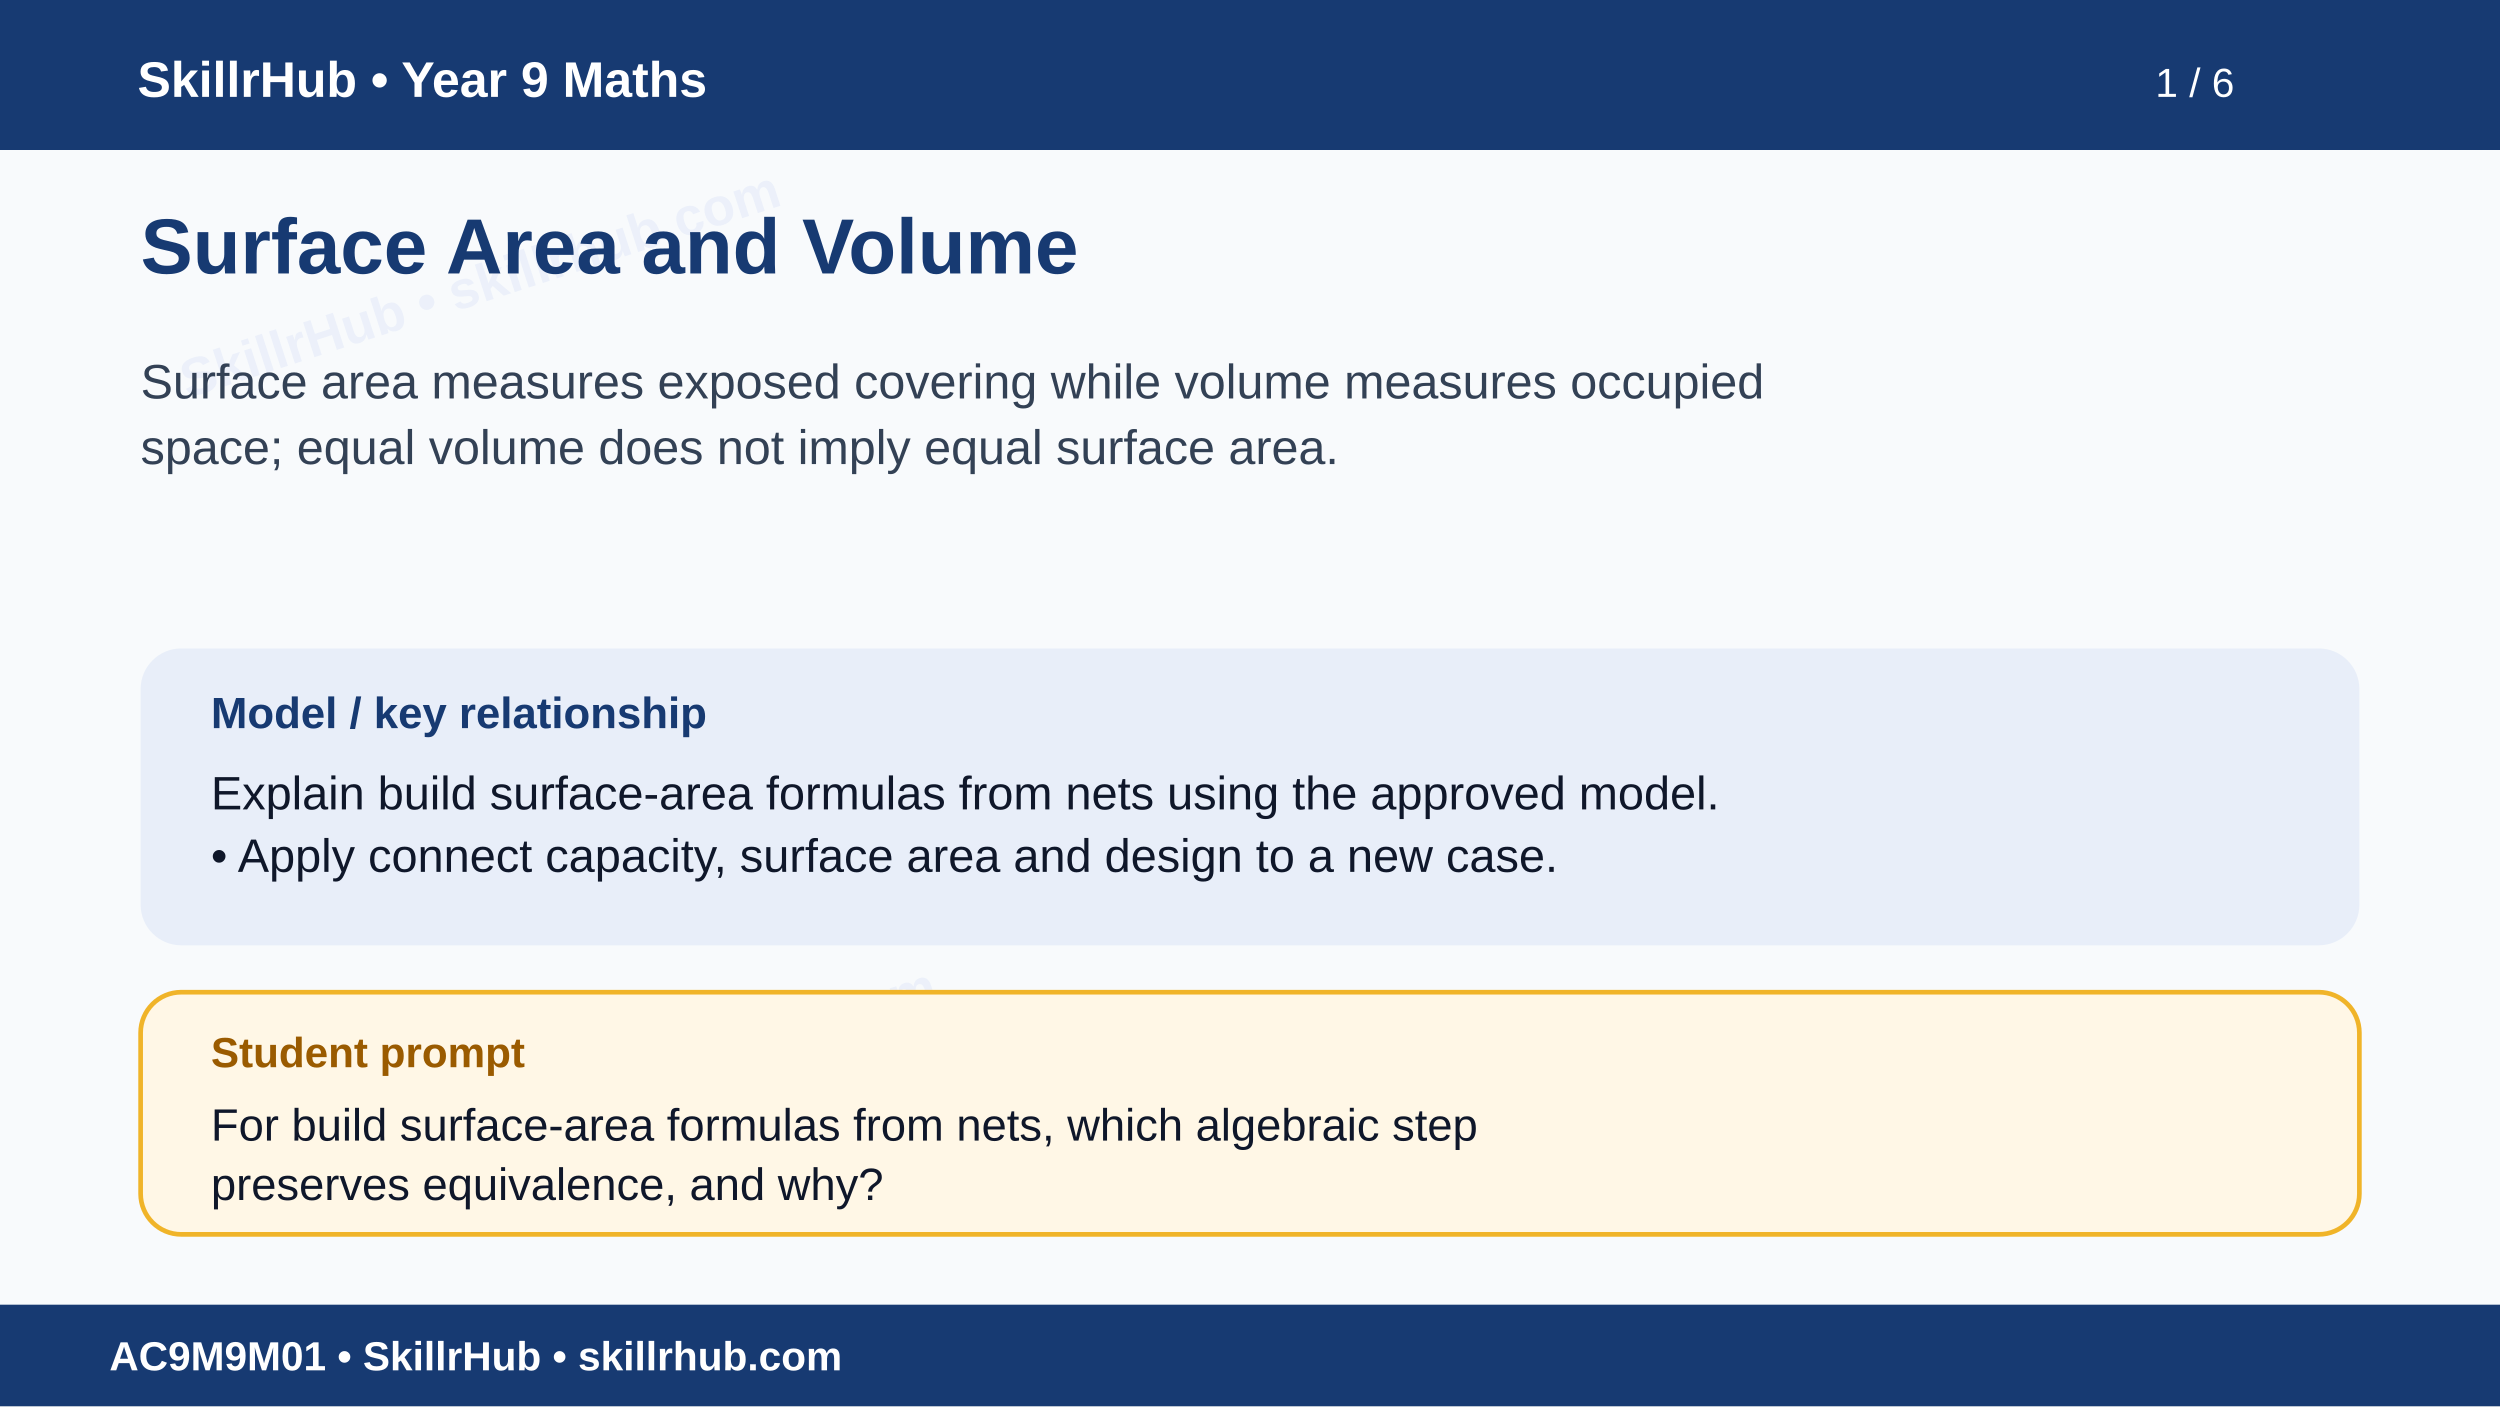
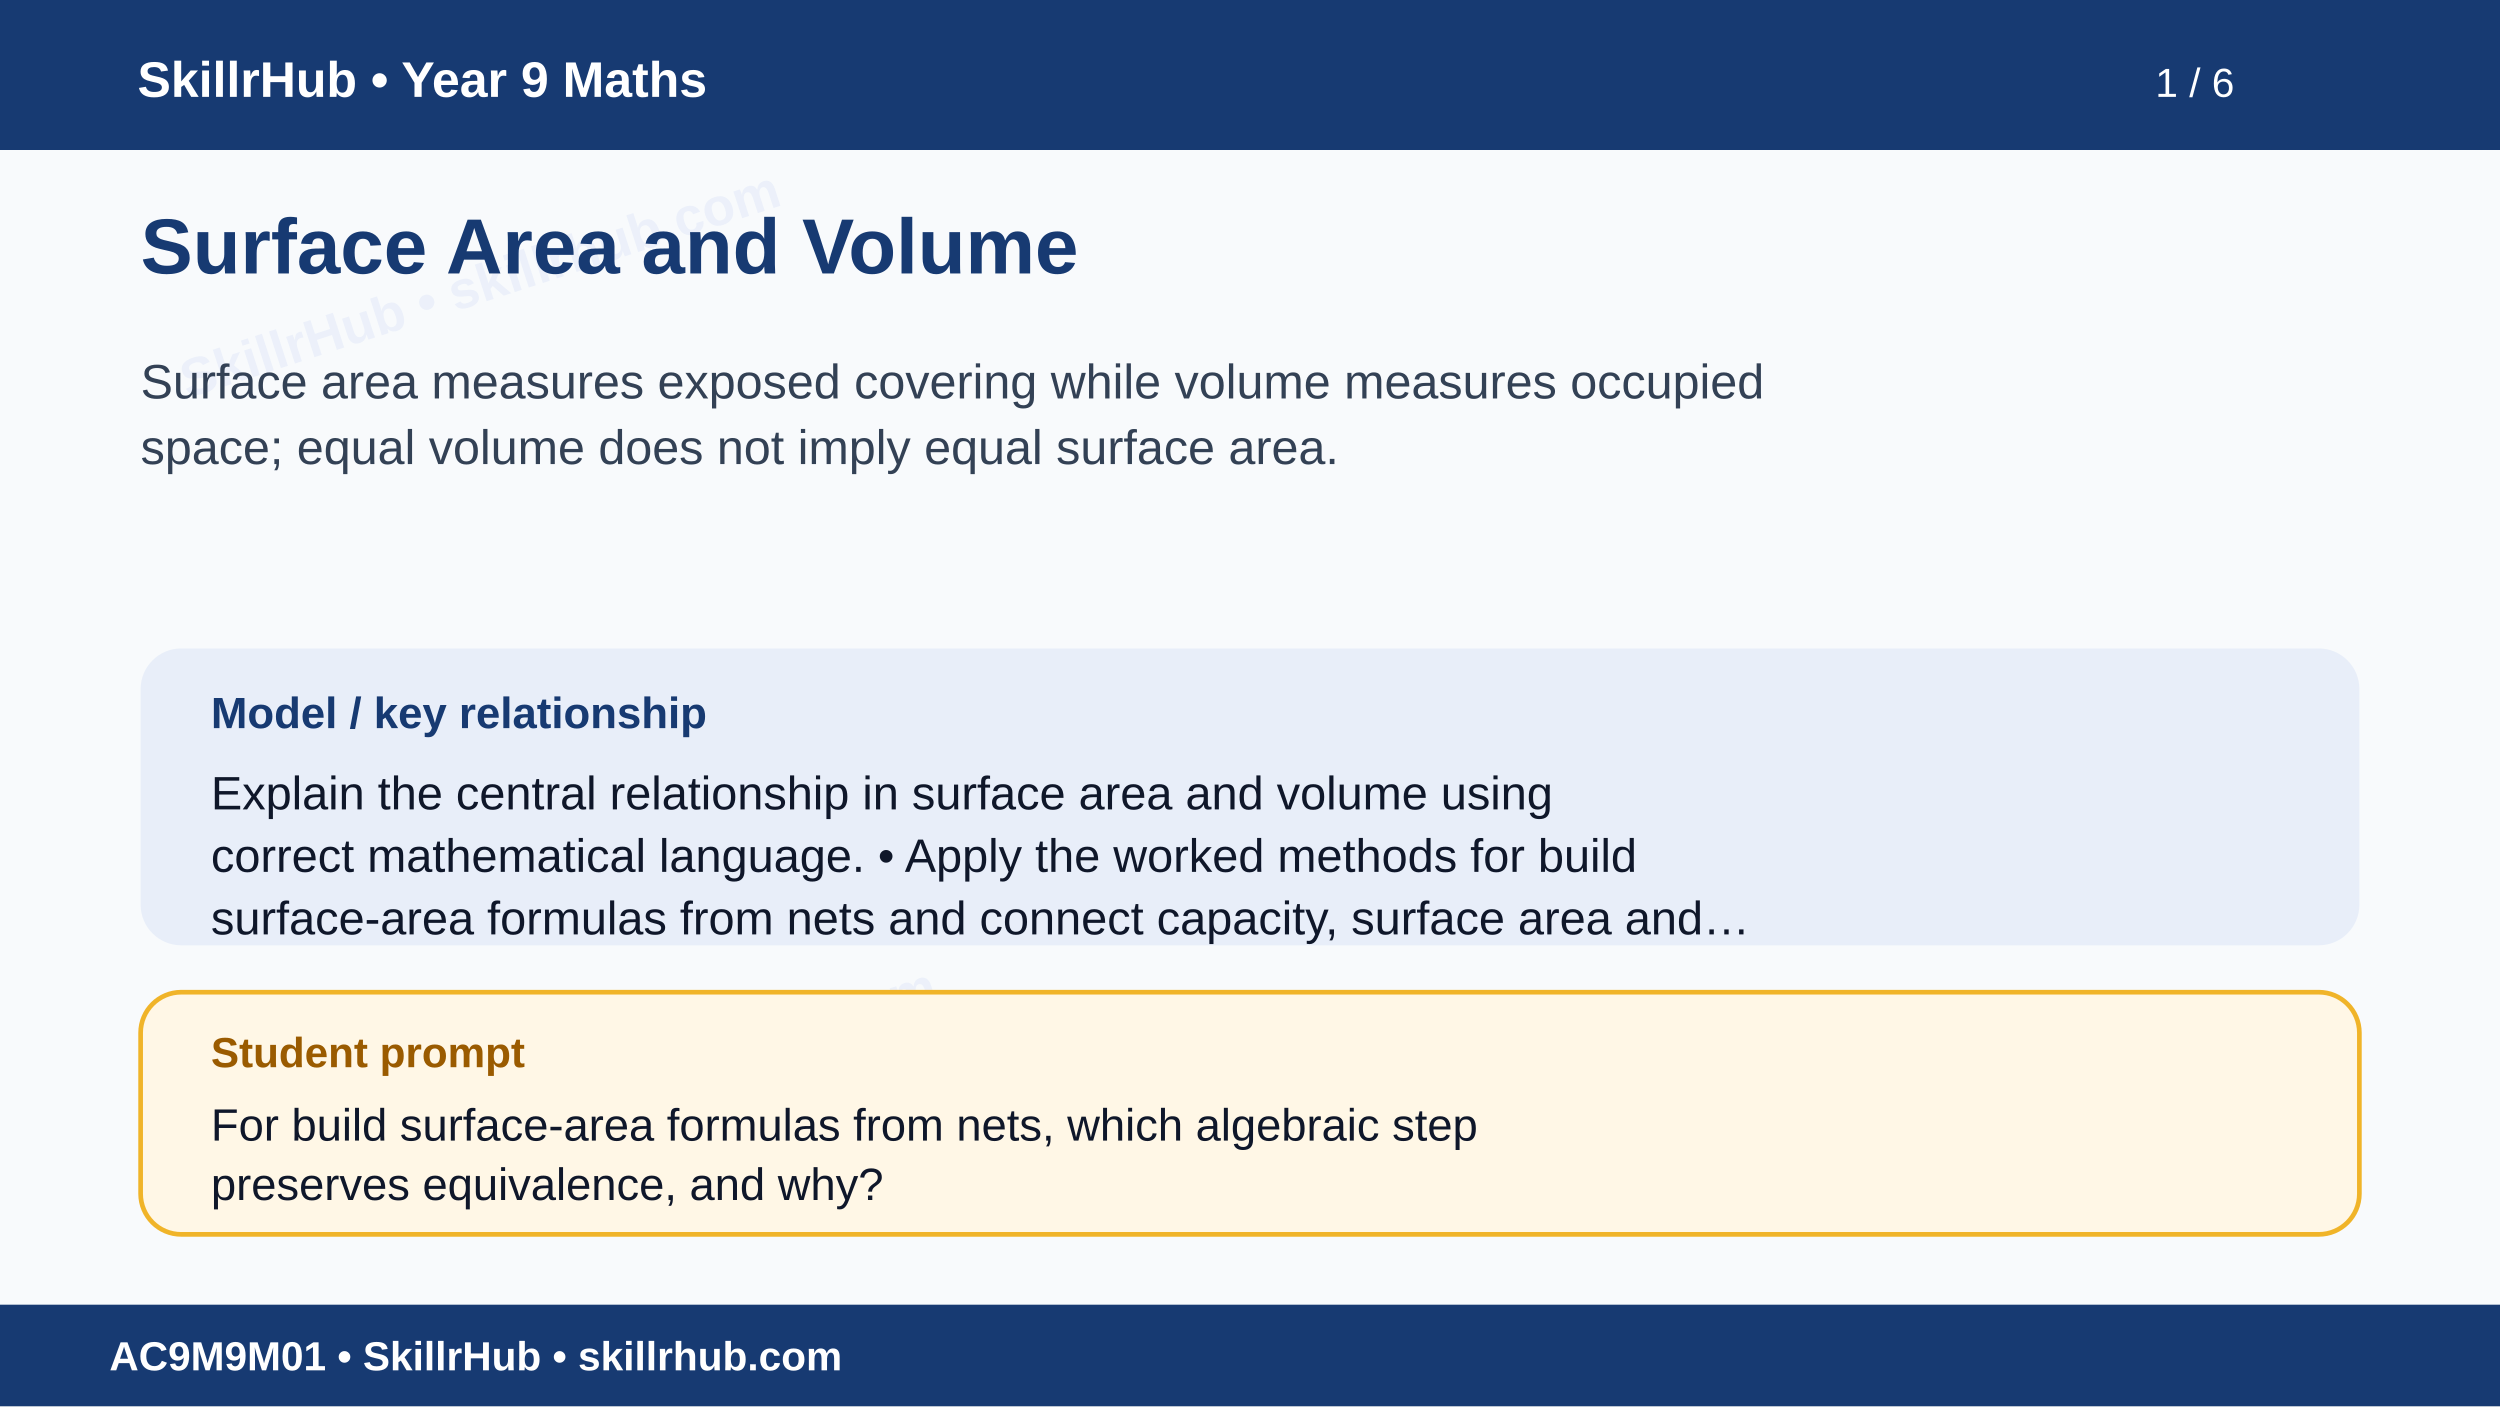
<svg xmlns="http://www.w3.org/2000/svg" width="1600" height="900" viewBox="0 0 1600 900" role="img" aria-labelledby="title desc">
  <rect width="1600" height="900" fill="#f8fafc" />
  <g opacity=".055" fill="#1d4ed8" font-family="Arial,Helvetica,sans-serif" font-size="34" font-weight="700">
    <text x="120" y="255" transform="rotate(-18 120 255)">SkillrHub • skillrhub.com</text>
    <text x="790" y="560" transform="rotate(-18 790 560)">SkillrHub • skillrhub.com</text>
    <text x="220" y="765" transform="rotate(-18 220 765)">SkillrHub • skillrhub.com</text>
  </g>
  <rect width="1600" height="96" fill="#173a72" />
  <text x="88" y="62" fill="#fff" font-family="Arial,Helvetica,sans-serif" font-size="32" font-weight="700">SkillrHub • Year 9 Maths</text>
  <text x="1430" y="62" text-anchor="end" fill="#fff" font-family="Arial,Helvetica,sans-serif" font-size="26">1 / 6</text>
  <text x="90" y="175" fill="#173a72" font-family="Arial,Helvetica,sans-serif" font-size="50" font-weight="700">Surface Area and Volume</text>
  <text x="90" y="255" fill="#334155" font-family="Arial,Helvetica,sans-serif" font-size="31" font-weight="400">Surface area measures exposed covering while volume measures occupied</text>
  <text x="90" y="297" fill="#334155" font-family="Arial,Helvetica,sans-serif" font-size="31" font-weight="400">space; equal volume does not imply equal surface area.</text>
  <rect x="90" y="415" width="1420" height="190" rx="26" fill="#e8eef9" />
  <text x="135" y="466" fill="#173a72" font-family="Arial,Helvetica,sans-serif" font-size="28" font-weight="700">Model / key relationship</text>
-   <text x="135" y="518" fill="#0f172a" font-family="Arial,Helvetica,sans-serif" font-size="30" font-weight="400">Explain build surface-area formulas from nets using the approved model.</text>
-   <text x="135" y="558" fill="#0f172a" font-family="Arial,Helvetica,sans-serif" font-size="30" font-weight="400">• Apply connect capacity, surface area and design to a new case.</text>
+   <text x="135" y="518" fill="#0f172a" font-family="Arial,Helvetica,sans-serif" font-size="30" font-weight="400">Explain the central relationship in surface area and volume using</text>
+   <text x="135" y="558" fill="#0f172a" font-family="Arial,Helvetica,sans-serif" font-size="30" font-weight="400">correct mathematical language. • Apply the worked methods for build</text>
+   <text x="135" y="598" fill="#0f172a" font-family="Arial,Helvetica,sans-serif" font-size="30" font-weight="400">surface-area formulas from nets and connect capacity, surface area and…</text>
  <rect x="90" y="635" width="1420" height="155" rx="26" fill="#fff7e6" stroke="#f0b429" stroke-width="3" />
  <text x="135" y="683" fill="#9a5b00" font-family="Arial,Helvetica,sans-serif" font-size="27" font-weight="700">Student prompt</text>
  <text x="135" y="730" fill="#0f172a" font-family="Arial,Helvetica,sans-serif" font-size="29" font-weight="400">For build surface-area formulas from nets, which algebraic step</text>
  <text x="135" y="768" fill="#0f172a" font-family="Arial,Helvetica,sans-serif" font-size="29" font-weight="400">preserves equivalence, and why?</text>
  <rect y="835" width="1600" height="65" fill="#173a72" />
  <text x="70" y="877" fill="#fff" font-family="Arial,Helvetica,sans-serif" font-size="26" font-weight="700">AC9M9M01 • SkillrHub • skillrhub.com</text>
</svg>
